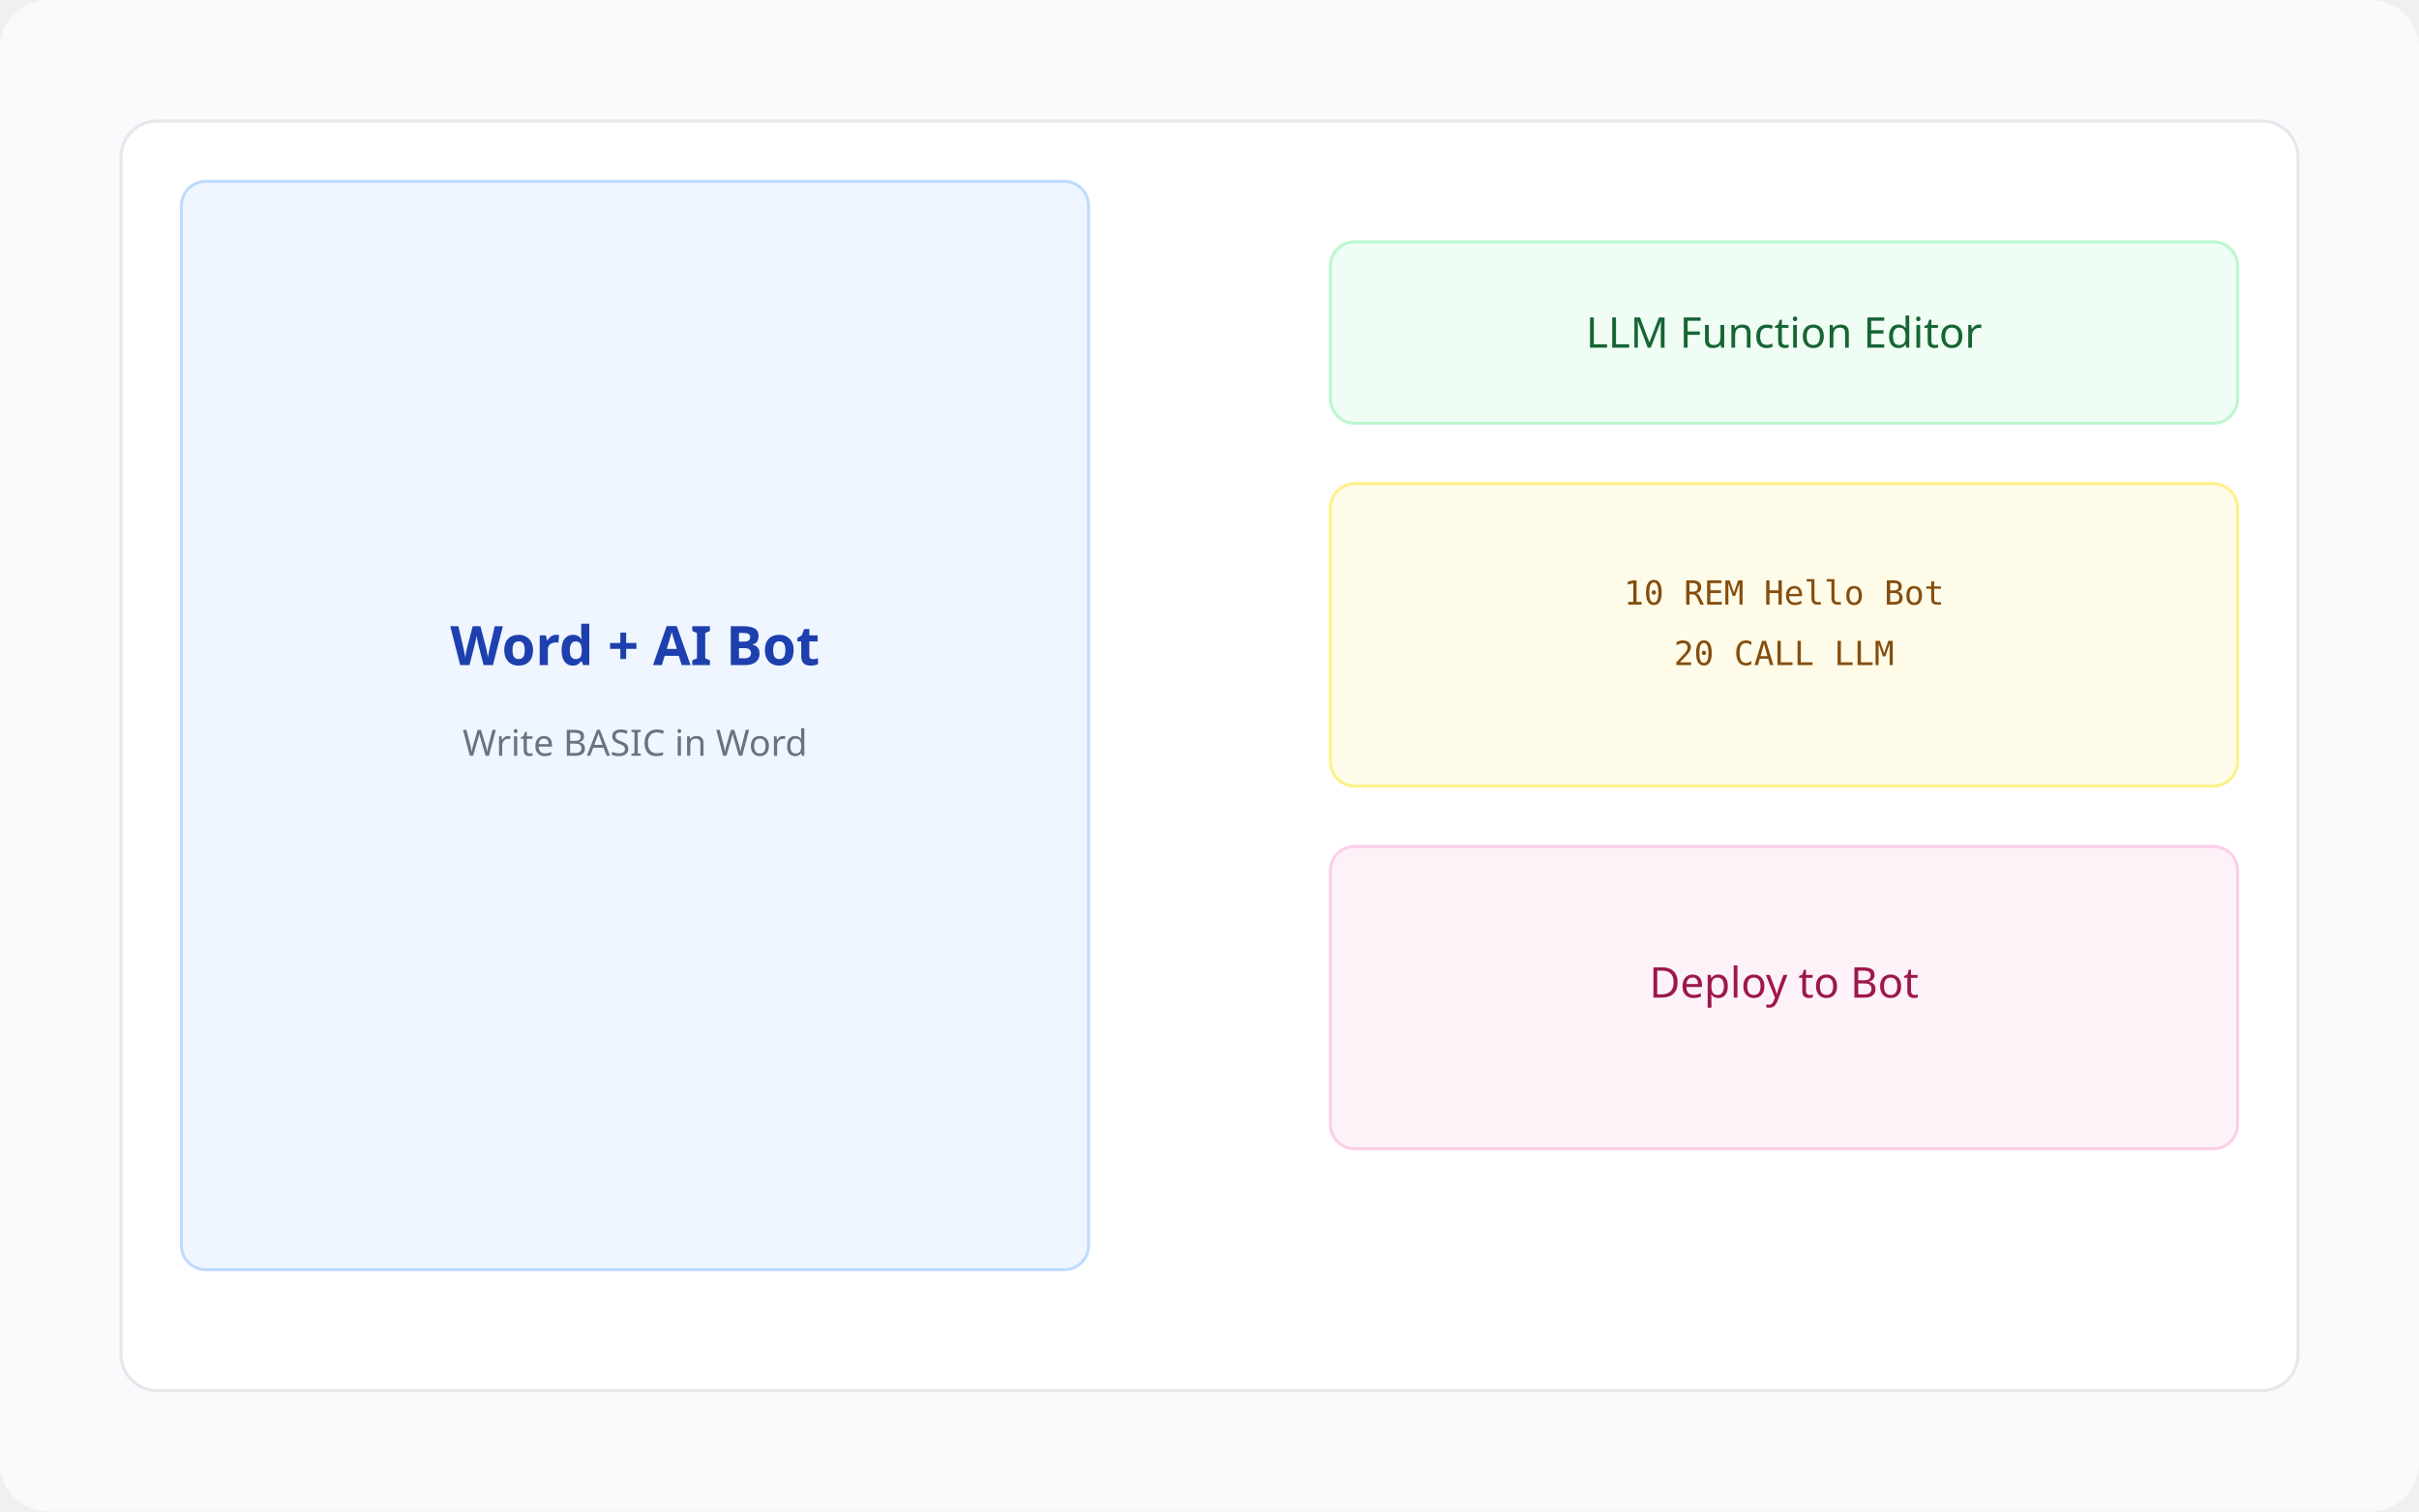
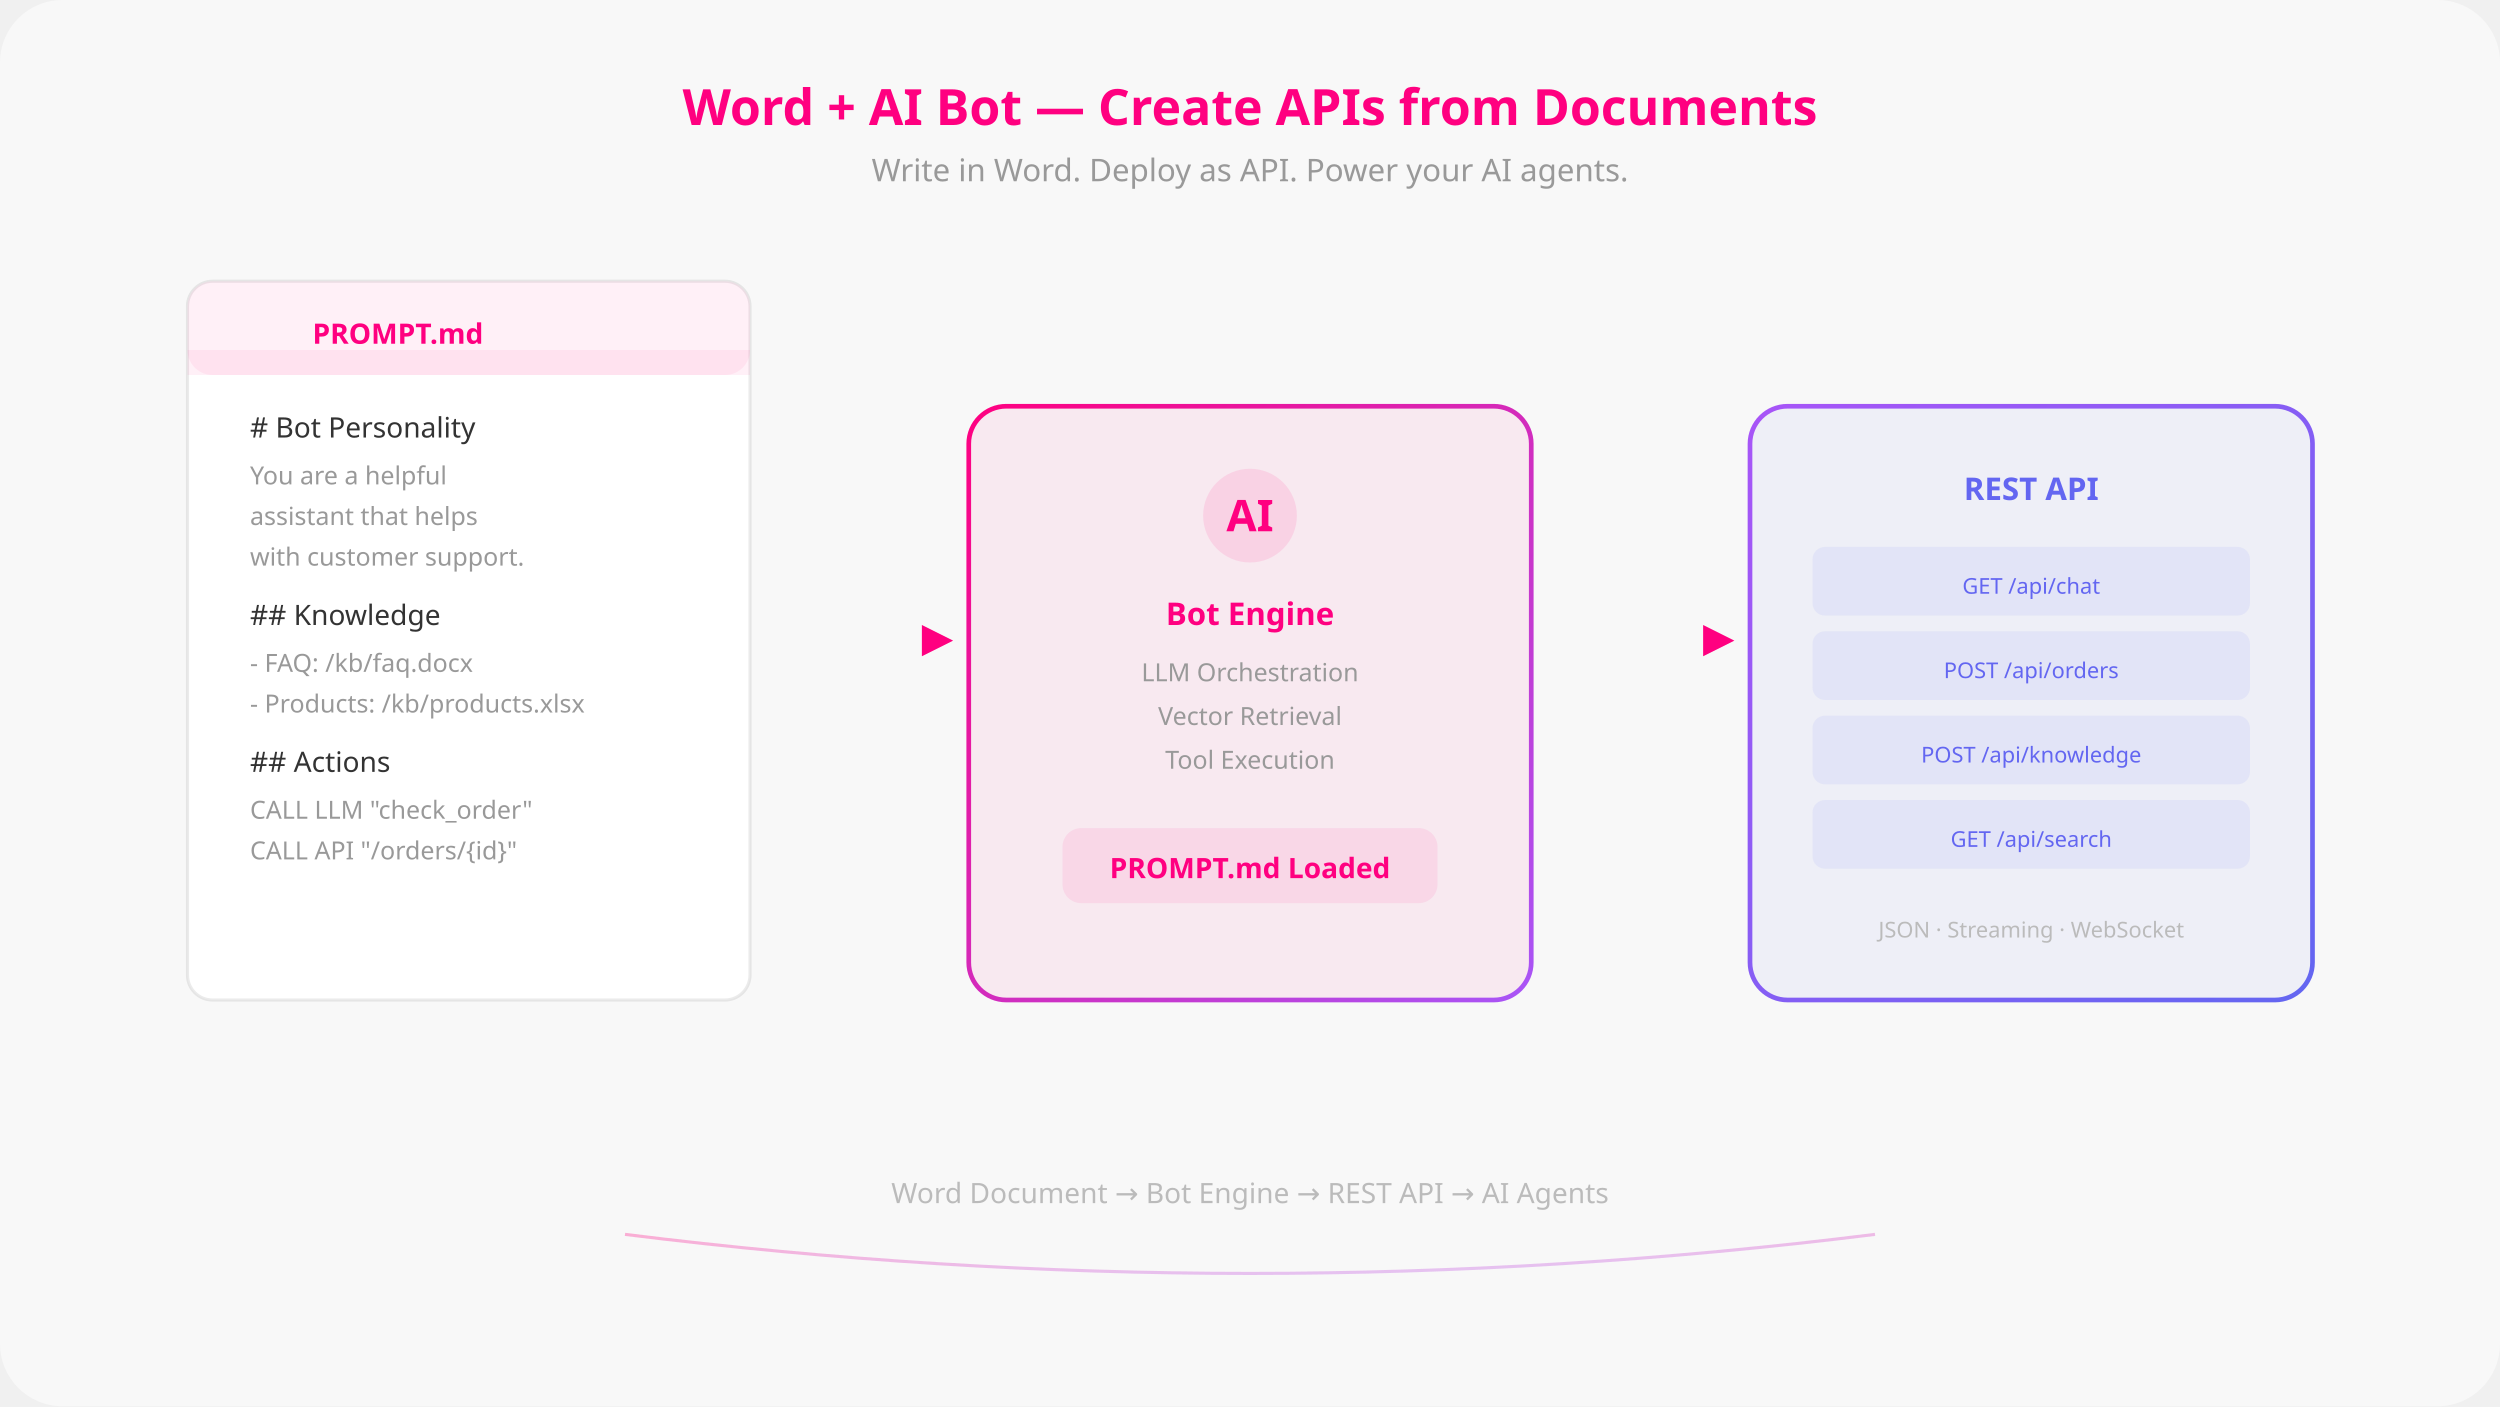
- <svg xmlns="http://www.w3.org/2000/svg" viewBox="0 0 800 500" fill="none">
-   <rect width="800" height="500" rx="16" fill="#F9FAFB" />
-   <rect x="40" y="40" width="720" height="420" rx="12" fill="white" stroke="#E5E7EB" />
-   <rect x="60" y="60" width="300" height="360" rx="8" fill="#EFF6FF" stroke="#BFDBFE" />
-   <text x="210" y="220" text-anchor="middle" font-family="sans-serif" font-size="18" font-weight="600" fill="#1E40AF">Word + AI Bot</text>
-   <text x="210" y="250" text-anchor="middle" font-family="sans-serif" font-size="12" fill="#6B7280">Write BASIC in Word</text>
-   <rect x="440" y="80" width="300" height="60" rx="8" fill="#F0FDF4" stroke="#BBF7D0" />
-   <text x="590" y="115" text-anchor="middle" font-family="sans-serif" font-size="14" font-weight="500" fill="#166534">LLM Function Editor</text>
-   <rect x="440" y="160" width="300" height="100" rx="8" fill="#FEFCE8" stroke="#FEF08A" />
-   <text x="590" y="200" text-anchor="middle" font-family="monospace" font-size="11" fill="#854D0E">10 REM Hello Bot</text>
-   <text x="590" y="220" text-anchor="middle" font-family="monospace" font-size="11" fill="#854D0E">20 CALL LLM</text>
-   <rect x="440" y="280" width="300" height="100" rx="8" fill="#FDF2F8" stroke="#FBCFE8" />
-   <text x="590" y="330" text-anchor="middle" font-family="sans-serif" font-size="14" font-weight="500" fill="#9D174D">Deploy to Bot</text>
+ <svg xmlns="http://www.w3.org/2000/svg" width="800" height="450" viewBox="0 0 800 450" fill="none">
+   <defs>
+     <linearGradient id="pg" x1="0" y1="0" x2="1" y2="1">
+       <stop offset="0%" stop-color="#ff0080" />
+       <stop offset="100%" stop-color="#a855f7" />
+     </linearGradient>
+     <linearGradient id="pg2" x1="0" y1="0" x2="1" y2="1">
+       <stop offset="0%" stop-color="#a855f7" />
+       <stop offset="100%" stop-color="#6366f1" />
+     </linearGradient>
+   </defs>
+   <rect width="800" height="450" rx="20" fill="#f8f8f8" />
+   <text x="400" y="40" text-anchor="middle" fill="#ff0080" font-family="system-ui,sans-serif" font-size="16" font-weight="700">Word + AI Bot — Create APIs from Documents</text>
+   <text x="400" y="58" text-anchor="middle" fill="#999" font-family="system-ui,sans-serif" font-size="10">Write in Word. Deploy as API. Power your AI agents.</text>
+   <rect x="60" y="90" width="180" height="230" rx="8" fill="#fff" stroke="rgba(0,0,0,.08)" stroke-width="1" filter="url(#shadow)" />
+   <rect x="60" y="90" width="180" height="30" rx="8" fill="rgba(255,0,128,.06)" />
+   <rect x="60" y="112" width="180" height="8" fill="rgba(255,0,128,.06)" />
+   <text x="100" y="110" fill="#ff0080" font-family="system-ui,sans-serif" font-size="9" font-weight="600">PROMPT.md</text>
+   <text x="80" y="140" fill="#333" font-family="system-ui,sans-serif" font-size="9"># Bot Personality</text>
+   <text x="80" y="155" fill="#999" font-family="system-ui,sans-serif" font-size="8">You are a helpful</text>
+   <text x="80" y="168" fill="#999" font-family="system-ui,sans-serif" font-size="8">assistant that helps</text>
+   <text x="80" y="181" fill="#999" font-family="system-ui,sans-serif" font-size="8">with customer support.</text>
+   <text x="80" y="200" fill="#333" font-family="system-ui,sans-serif" font-size="9">## Knowledge</text>
+   <text x="80" y="215" fill="#999" font-family="system-ui,sans-serif" font-size="8">- FAQ: /kb/faq.docx</text>
+   <text x="80" y="228" fill="#999" font-family="system-ui,sans-serif" font-size="8">- Products: /kb/products.xlsx</text>
+   <text x="80" y="247" fill="#333" font-family="system-ui,sans-serif" font-size="9">## Actions</text>
+   <text x="80" y="262" fill="#999" font-family="system-ui,sans-serif" font-size="8">CALL LLM "check_order"</text>
+   <text x="80" y="275" fill="#999" font-family="system-ui,sans-serif" font-size="8">CALL API "/orders/{id}"</text>
+   <path d="M240 205 L300 205" stroke="url(#pg)" stroke-width="2" />
+   <polygon points="295,200 305,205 295,210" fill="#ff0080" />
+   <rect x="310" y="130" width="180" height="190" rx="12" fill="rgba(255,0,128,.06)" stroke="url(#pg)" stroke-width="1.5" />
+   <circle cx="400" cy="165" r="15" fill="rgba(255,0,128,.1)" />
+   <text x="400" y="170" text-anchor="middle" fill="#ff0080" font-family="system-ui,sans-serif" font-size="14" font-weight="bold">AI</text>
+   <text x="400" y="200" text-anchor="middle" fill="#ff0080" font-family="system-ui,sans-serif" font-size="10" font-weight="600">Bot Engine</text>
+   <text x="400" y="218" text-anchor="middle" fill="#999" font-family="system-ui,sans-serif" font-size="8">LLM Orchestration</text>
+   <text x="400" y="232" text-anchor="middle" fill="#999" font-family="system-ui,sans-serif" font-size="8">Vector Retrieval</text>
+   <text x="400" y="246" text-anchor="middle" fill="#999" font-family="system-ui,sans-serif" font-size="8">Tool Execution</text>
+   <rect x="340" y="265" width="120" height="24" rx="6" fill="rgba(255,0,128,.08)" />
+   <text x="400" y="281" text-anchor="middle" fill="#ff0080" font-family="system-ui,sans-serif" font-size="9" font-weight="600">PROMPT.md Loaded</text>
+   <path d="M490 205 L550 205" stroke="url(#pg)" stroke-width="2" />
+   <polygon points="545,200 555,205 545,210" fill="#ff0080" />
+   <rect x="560" y="130" width="180" height="190" rx="12" fill="rgba(99,102,241,.06)" stroke="url(#pg2)" stroke-width="1.5" />
+   <text x="650" y="160" text-anchor="middle" fill="#6366f1" font-family="system-ui,sans-serif" font-size="10" font-weight="600">REST API</text>
+   <rect x="580" y="175" width="140" height="22" rx="4" fill="rgba(99,102,241,.08)" />
+   <text x="650" y="190" text-anchor="middle" fill="#6366f1" font-family="system-ui,sans-serif" font-size="7">GET /api/chat</text>
+   <rect x="580" y="202" width="140" height="22" rx="4" fill="rgba(99,102,241,.08)" />
+   <text x="650" y="217" text-anchor="middle" fill="#6366f1" font-family="system-ui,sans-serif" font-size="7">POST /api/orders</text>
+   <rect x="580" y="229" width="140" height="22" rx="4" fill="rgba(99,102,241,.08)" />
+   <text x="650" y="244" text-anchor="middle" fill="#6366f1" font-family="system-ui,sans-serif" font-size="7">POST /api/knowledge</text>
+   <rect x="580" y="256" width="140" height="22" rx="4" fill="rgba(99,102,241,.08)" />
+   <text x="650" y="271" text-anchor="middle" fill="#6366f1" font-family="system-ui,sans-serif" font-size="7">GET /api/search</text>
+   <text x="650" y="300" text-anchor="middle" fill="#bbb" font-family="system-ui,sans-serif" font-size="7">JSON · Streaming · WebSocket</text>
+   <text x="400" y="385" text-anchor="middle" fill="#bbb" font-family="system-ui,sans-serif" font-size="9">Word Document → Bot Engine → REST API → AI Agents</text>
+   <path d="M200 395 Q400 420 600 395" stroke="url(#pg)" stroke-width="1" opacity=".3" fill="none" />
</svg>
